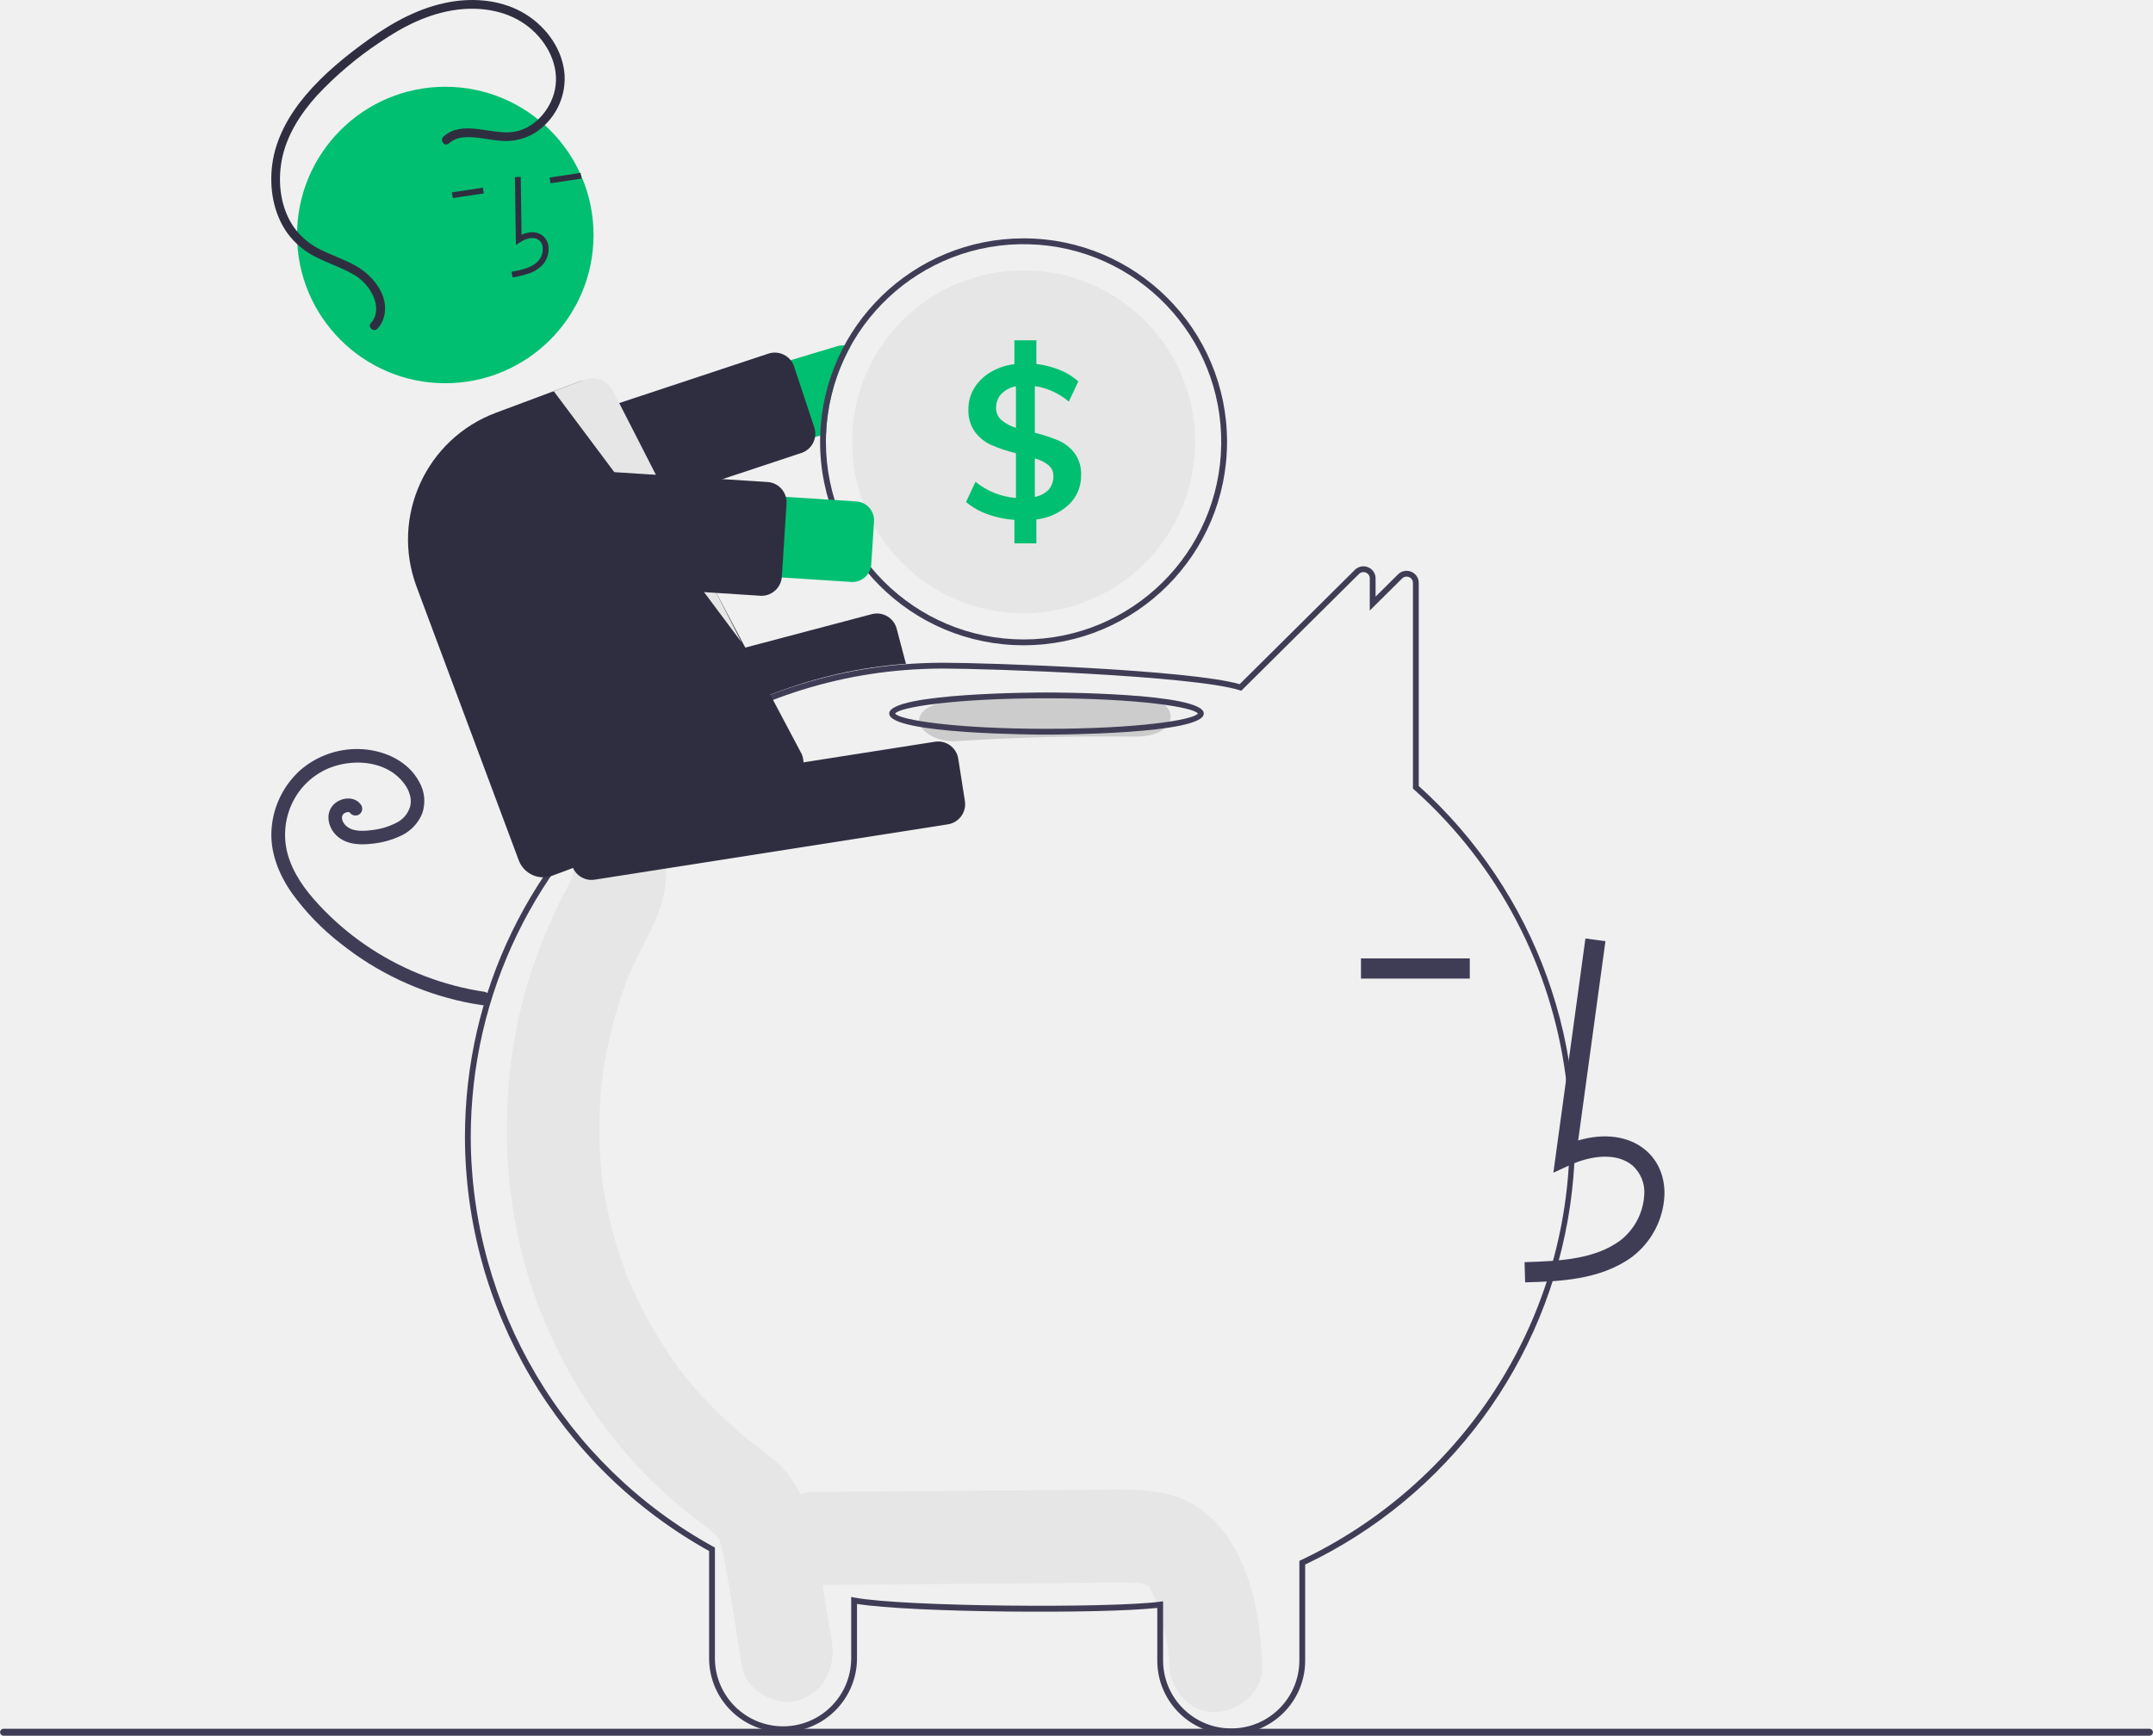
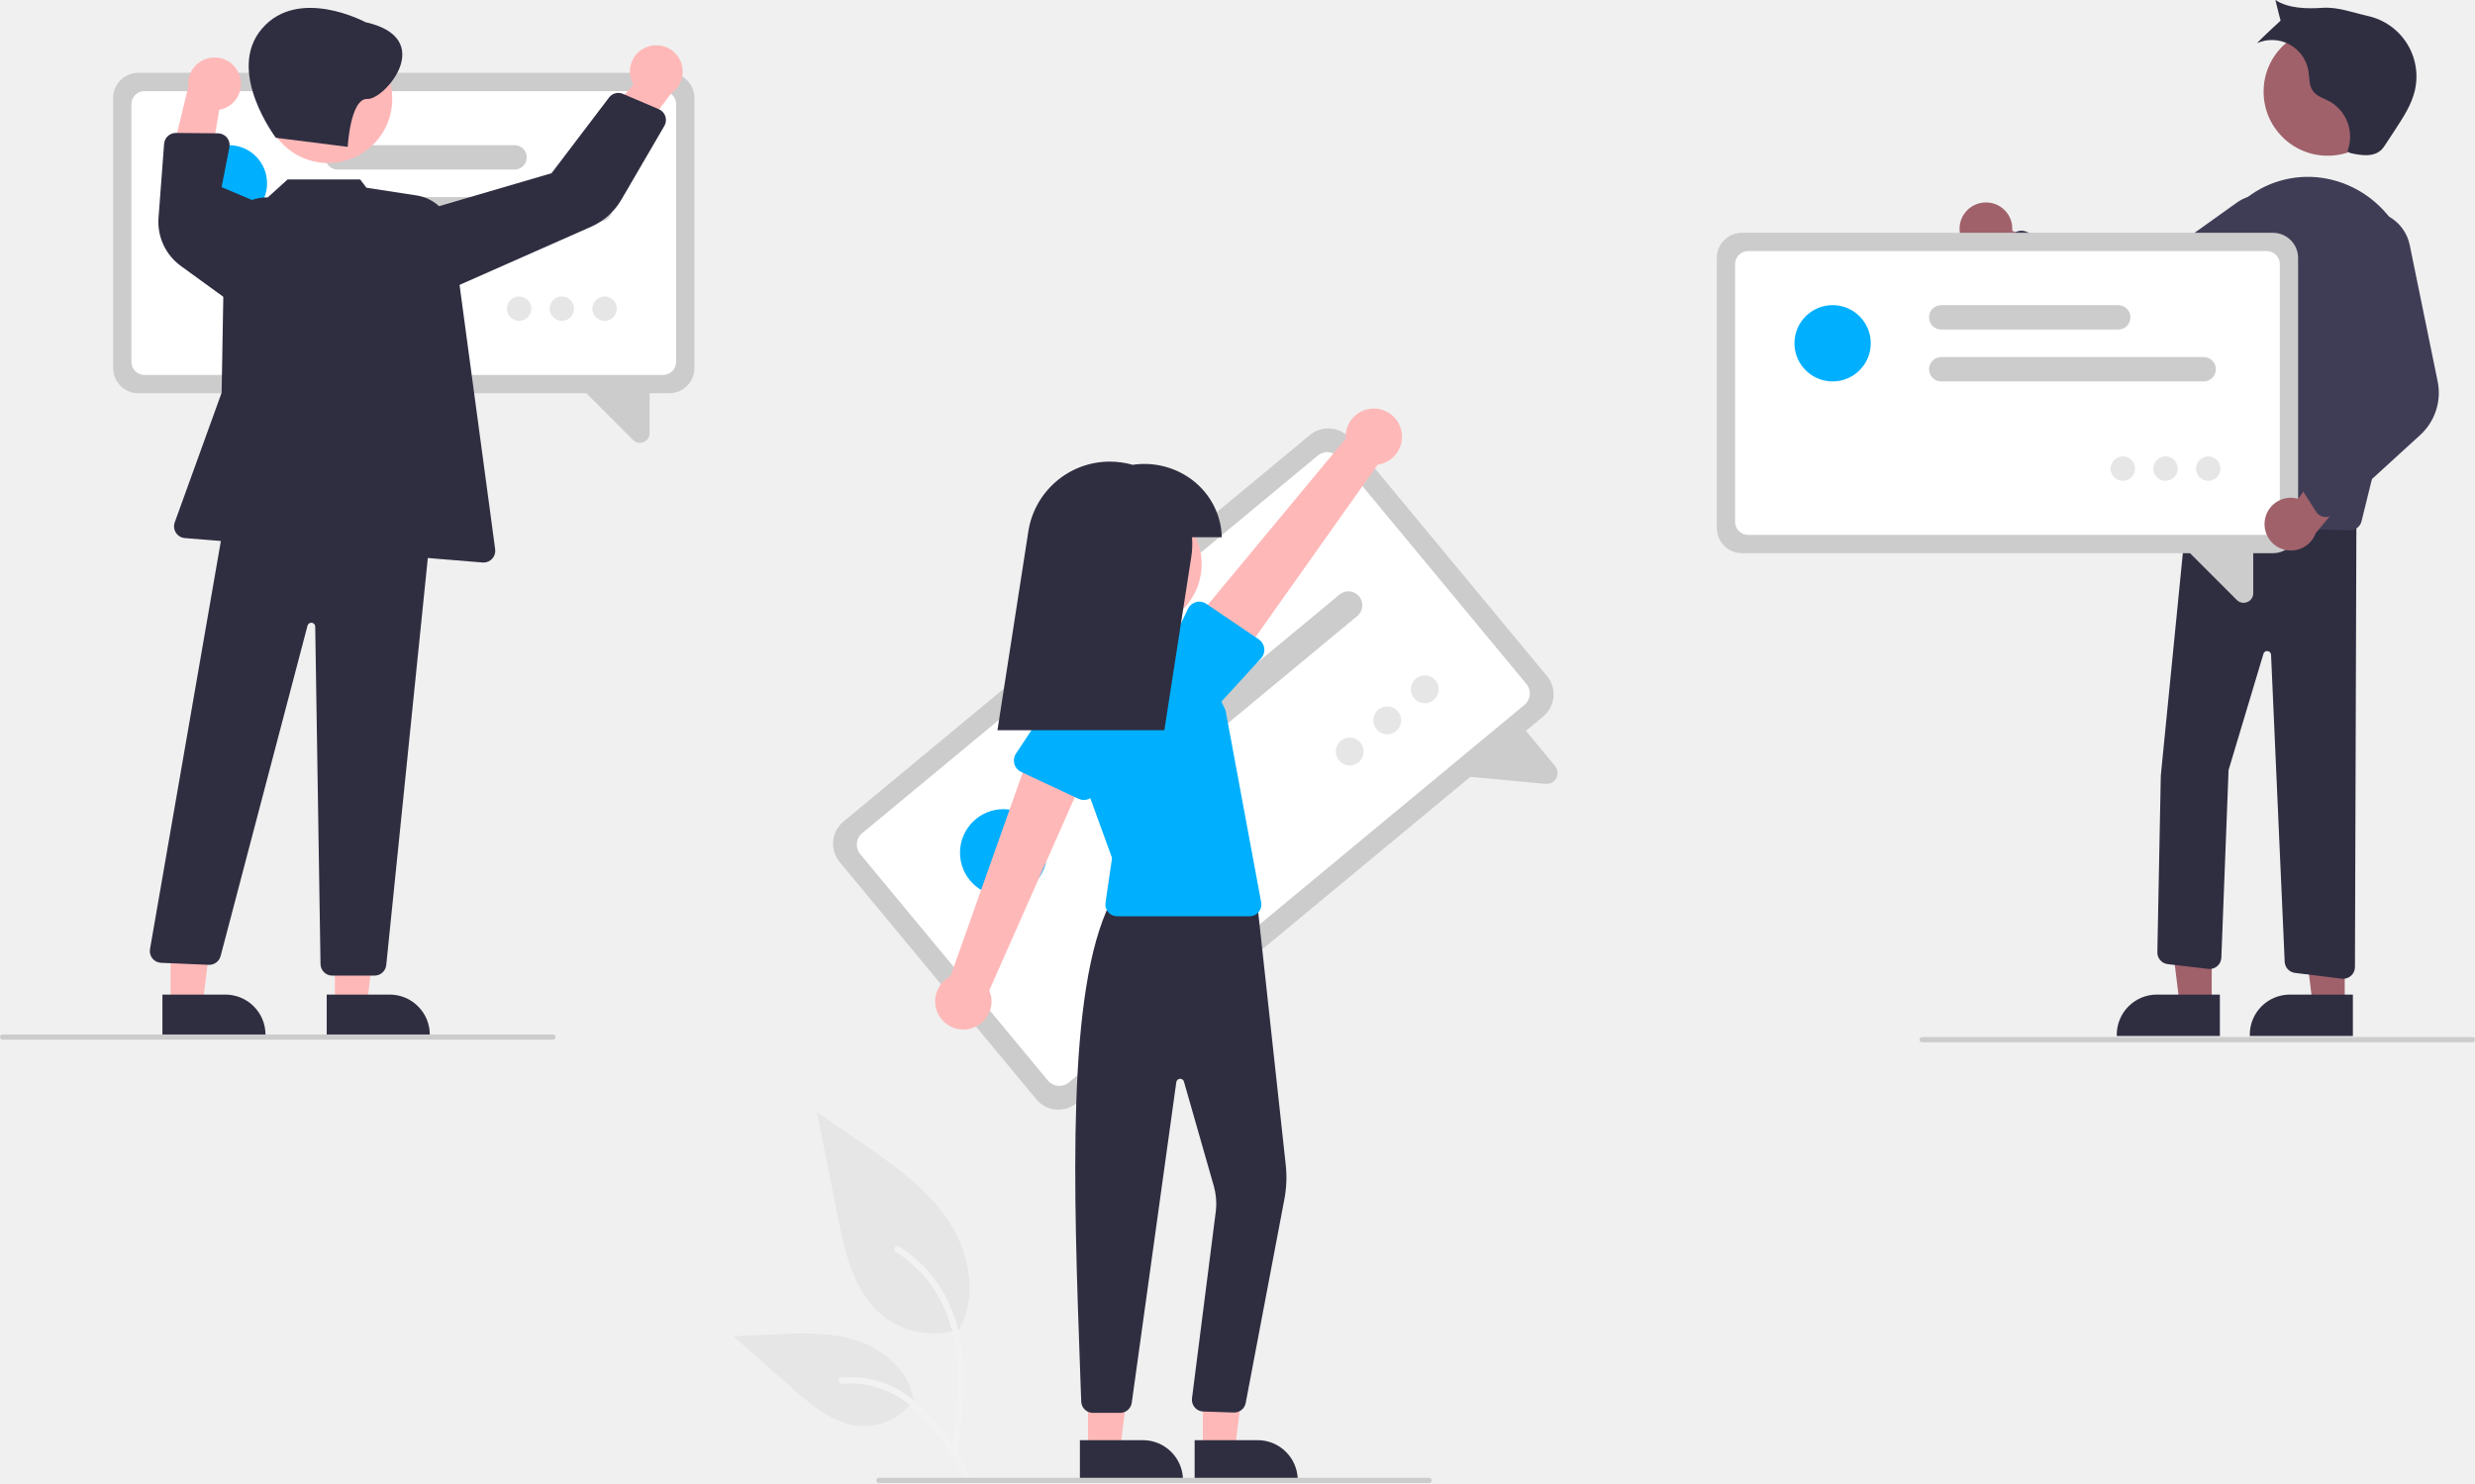
- <svg xmlns="http://www.w3.org/2000/svg" id="b5c524f0-66c4-4225-a3aa-c25cef687e0c" data-name="Layer 1" width="740.675" height="597.175" viewBox="0 0 740.675 597.175">
-   <path d="M651.612,679.719c-5.122-7.172-12.055-12.419-20.771-14.383-7.601-1.713-15.416-1.421-23.142-1.361l-97.692.753c-8.367.065-16.389,7.313-16,16,.386,8.614,7.032,16.069,16,16q42.926-.331,85.851-.662c6.747-.052,13.497-.174,20.244-.152,1.515.005,3.024.085,4.538.102.367.004.631.001.818-.007.047.014.086.027.147.044.79.217,1.6.366,2.394.572-.278.008.515.503.914.671.055.108.171.299.366.595.272.51,1.077,2.059,1.11,2.01a71.762,71.762,0,0,1,2.987,9.393c1.859,7.047,2.268,8.52,2.536,15.132.338,8.352,7.117,16.398,16,16,8.379-.375,16.363-7.042,16-16C663.3,709.333,660.651,692.377,651.612,679.719Z" transform="translate(-229.6623 -151.4124)" fill="#e6e6e6" />
-   <path d="M515.749,715.825c-1.835-11.12-3.635-22.246-5.505-33.36-1.898-11.274-5.774-21.598-14.548-28.997-2.344-1.977-4.775-3.823-7.216-5.663-.858-.647-1.715-1.295-2.563-1.956-.051-.04-.083-.064-.127-.099-.093-.08-.205-.176-.355-.303-3.657-3.095-7.19-6.327-10.556-9.763q-4.483-4.577-8.575-9.545-1.022-1.241-2.019-2.504c-.114-.145-.729-.94-1.135-1.459-.377-.519-1.066-1.457-1.182-1.621q-1.164-1.646-2.286-3.322a156.126,156.126,0,0,1-13.187-24.115q-.547-1.251-1.068-2.517c-.093-.258-.214-.588-.374-1.029-.741-2.038-1.481-4.074-2.159-6.137q-2.16-6.571-3.714-13.336-.768-3.34-1.383-6.715-.317-1.735-.593-3.478c-.03-.193-.21-1.446-.316-2.154-.078-.712-.224-1.972-.243-2.166q-.176-1.756-.312-3.516-.307-3.96-.415-7.933-.185-7.061.253-14.122c.166-2.645.402-5.282.693-7.915.018-.162.031-.29.044-.406.018-.118.038-.251.062-.417.215-1.455.442-2.908.695-4.356a159.294,159.294,0,0,1,3.739-16.313q1.088-3.809,2.363-7.555.568-1.663,1.173-3.314c-.026.071,1.182-3.016,1.198-3.119,4.795-11.329,12.638-21.657,12.648-34.526.007-8.713-7.364-17.06-16-16.657a16.625,16.625,0,0,0-16,16.657c0,.196-.001.363-.001.525-.081.271-.148.498-.208.698-.935,2.032-2.081,3.963-3.107,5.944-2.811,5.423-5.209,11.025-7.488,16.708a159.825,159.825,0,0,0-8.529,28.628,182.098,182.098,0,0,0-.968,65.04c6.204,37.813,26.662,74.009,55.103,98.339,2.468,2.111,4.997,4.152,7.549,6.151,1.056.827,2.121,1.639,3.191,2.446.506.381,2.602,2.034,1.68,1.233,1.982,1.692,2.817,2.543,3.326,3.789.074.288.174.678.311,1.211.359,1.405.7,2.808.983,4.233,2.476,12.451,4.196,25.112,6.264,37.644,1.421,8.611,12.022,14.215,19.682,11.634C513.49,733.312,517.272,725.051,515.749,715.825Z" transform="translate(-229.6623 -151.4124)" fill="#e6e6e6" />
-   <path d="M653.23,748.12a25.374,25.374,0,0,1-25.44-25.25V704.619c-19.109,2.139-84.543,1.644-103.3-1.37v18.892a25.441,25.441,0,0,1-50.88,0v-37.092a163.307,163.307,0,0,1-84-142.388c0-49.83,22.583-96.314,61.959-127.534a164.075,164.075,0,0,1,89.323-35.173c4.427-.347,8.881-.523,13.239-.523,15.352,0,84.619,2.372,101.998,7.372L695.756,347.48a4.16,4.16,0,0,1,4.55-.907,4.1,4.1,0,0,1,2.584,3.847v6.252l7.716-7.642a4.151,4.151,0,0,1,4.546-.908,4.102,4.102,0,0,1,2.587,3.848v69.865a162.759,162.759,0,0,1-39.07,267.866v33.169A25.374,25.374,0,0,1,653.23,748.12ZM629.79,702.351v20.52a23.441,23.441,0,0,0,46.88,0V688.438l.571-.271a162.456,162.456,0,0,0,66.531-58.182,160.325,160.325,0,0,0-27.699-206.96l-.332-.298V351.97a2.103,2.103,0,0,0-1.342-1.996,2.149,2.149,0,0,0-2.381.473l-11.127,11.021V350.42a2.103,2.103,0,0,0-1.342-1.996,2.154,2.154,0,0,0-2.385.477l-40.476,40.164-.575-.18c-16.156-5.057-86.513-7.454-101.982-7.454-4.306,0-8.707.174-13.082.517a162.075,162.075,0,0,0-88.237,34.746c-38.895,30.838-61.202,76.751-61.202,125.967A161.315,161.315,0,0,0,475.094,683.585l.516.286v38.27a23.441,23.441,0,0,0,46.88,0V700.854l1.185.223c16.856,3.171,87.832,3.671,104.985,1.421Z" transform="translate(-229.6623 -151.4124)" fill="#3f3d56" />
-   <path d="M517.66,270.53,406.92,303.81a13.882,13.882,0,0,0,7.99,26.59l96.91-29.13,2.03-.61a67.517,67.517,0,0,1,8.29-29.86,6.165,6.165,0,0,0-2-.52A6.367,6.367,0,0,0,517.66,270.53Z" transform="translate(-229.6623 -151.4124)" fill="#01bf71" />
-   <path d="M412.995,337.495a7.013,7.013,0,0,1-6.638-4.801l-6.925-20.896a6.999,6.999,0,0,1,4.443-8.847l90.131-29.87a7,7,0,0,1,8.847,4.442l6.925,20.896a6.976,6.976,0,0,1-4.193,8.759q-.125.047-.252.088l-90.129,29.869A7.003,7.003,0,0,1,412.995,337.495Z" transform="translate(-229.6623 -151.4124)" fill="#2f2e41" />
-   <path d="M581.79,233.42a70.031,70.031,0,0,0-69.97,67.85c-.02.71-.03,1.43-.03,2.15a70,70,0,1,0,70-70Zm0,138a68.071,68.071,0,0,1-68-68q0-1.395.06-2.76A67.998,67.998,0,1,1,581.79,371.42Z" transform="translate(-229.6623 -151.4124)" fill="#3f3d56" />
-   <path d="M640.79,303.42a59,59,0,0,1-118,0c0-1.87.09-3.71.26-5.53A59,59,0,0,1,640.79,303.42Z" transform="translate(-229.6623 -151.4124)" fill="#e6e6e6" />
-   <path d="M599.36,307.34a14.048,14.048,0,0,0-5.47-4.33,53.139,53.139,0,0,0-8.22-2.7V284.25a23.396,23.396,0,0,1,11.69,5.33l3.26-6.95a21.561,21.561,0,0,0-6.36-3.93,31.259,31.259,0,0,0-8.07-2.07v-8.14h-7.55v8.22a20.672,20.672,0,0,0-8.25,2.77,16.399,16.399,0,0,0-5.59,5.48,13.771,13.771,0,0,0-1.99,7.29,12.463,12.463,0,0,0,2.29,7.8,14.51,14.51,0,0,0,5.7,4.52,52.692,52.692,0,0,0,8.36,2.77v15.39A24.988,24.988,0,0,1,565.25,317.18l-3.26,6.96a24.58,24.58,0,0,0,7.44,4.22,34.161,34.161,0,0,0,9.21,1.92v8.07h7.55v-8.22a19.538,19.538,0,0,0,11.21-5.14,13.59,13.59,0,0,0,4.18-10.1A12.055,12.055,0,0,0,599.36,307.34Zm-20.2-8.73a14.499,14.499,0,0,1-5.03-2.7,5.32,5.32,0,0,1-1.78-4.18,6.726,6.726,0,0,1,1.82-4.81,9.202,9.202,0,0,1,4.99-2.59Zm11.25,21.28a8.557,8.557,0,0,1-4.74,2.47V309.12a13.24,13.24,0,0,1,4.74,2.37,4.658,4.658,0,0,1,1.63,3.7A6.804,6.804,0,0,1,590.41,319.89Z" transform="translate(-229.6623 -151.4124)" fill="#01bf71" />
-   <path d="M416.209,422.184a7.023,7.023,0,0,1-6.775-5.216l-3.77-14.27a7.004,7.004,0,0,1,4.975-8.551l118.941-31.43a7.015,7.015,0,0,1,8.551,4.985l3.194,12.09-.598.046a160.163,160.163,0,0,0-84.108,31.871l-.173.084-38.46,10.16A6.963,6.963,0,0,1,416.209,422.184Z" transform="translate(-229.6623 -151.4124)" fill="#2f2e41" />
-   <path d="M396.51,492.671a98.108,98.108,0,0,1-39.122-14.792A95.527,95.527,0,0,1,341.214,464.65c-4.828-4.924-9.447-10.521-11.838-17.079a25.299,25.299,0,0,1,.331-18.769,24.334,24.334,0,0,1,13.169-13.126c5.99-2.389,13.226-2.644,19.055-.028a17.089,17.089,0,0,1,6.964,5.606,11.435,11.435,0,0,1,1.81,3.758,7.674,7.674,0,0,1,.09,3.759,9.016,9.016,0,0,1-4.774,5.723,24.068,24.068,0,0,1-8.152,2.486c-2.86.39-6.969.745-9.268-1.551a4.669,4.669,0,0,1-1.093-1.611,3.114,3.114,0,0,1-.172-1.458c-.034.217.139-.472.129-.445-.036.102-.194.35.03-.031a3.397,3.397,0,0,1,.233-.363c-.076.098-.243.262.055-.019a1.962,1.962,0,0,1,.914-.564c.138-.04.279-.072.418-.11.353-.096-.352.005.009-.006.139-.004.28-.001.419-.007.354-.016-.349-.097-.01-.011.132.033.262.065.392.106.282.089-.2-.207-.009.014.224.259-.235-.252.019-.001a4.624,4.624,0,0,1,.358.394,2.359,2.359,0,0,0,3.315,0,2.399,2.399,0,0,0,0-3.315c-2.311-2.865-6.877-2.157-9.215.264-2.982,3.088-1.801,7.983,1.1,10.678,3.284,3.051,7.934,3.263,12.158,2.751a29.817,29.817,0,0,0,10.269-2.902,14.398,14.398,0,0,0,7.024-7.588,13.174,13.174,0,0,0-1.056-10.769c-3.729-7.011-11.452-10.606-19.084-11.228a29.812,29.812,0,0,0-21.819,7.163,30.154,30.154,0,0,0-9.888,20.075c-.666,7.996,2.436,15.761,6.959,22.214a84.627,84.627,0,0,0,16.779,17.353,102.473,102.473,0,0,0,42.812,20.191q2.792.577,5.615.988a2.421,2.421,0,0,0,2.883-1.637,2.361,2.361,0,0,0-1.637-2.883Z" transform="translate(-229.6623 -151.4124)" fill="#3f3d56" />
-   <path d="M619.895,390.794q-30.663-.433-61.133,1.556c-6.943.453-12.951,2.907-12.951,7.032,0,3.449,5.96,7.489,12.951,7.032q30.454-1.989,61.133-1.556C636.569,405.094,636.559,391.029,619.895,390.794Z" transform="translate(-229.6623 -151.4124)" fill="#ccc" />
-   <path d="M589.682,404.162c-2.209,0-54.106-.083-54.106-7.251,0-7.168,51.896-7.25,54.106-7.25s54.106.083,54.106,7.25C643.787,404.079,591.891,404.162,589.682,404.162Zm-52.076-7.251c1.42,2.173,20.496,5.251,52.076,5.251s50.656-3.078,52.076-5.251c-1.42-2.173-20.496-5.25-52.076-5.25S539.025,394.738,537.605,396.911Z" transform="translate(-229.6623 -151.4124)" fill="#3f3d56" />
-   <path d="M754.336,592.612c11.488-.319,25.786-.718,36.801-8.764a28.262,28.262,0,0,0,11.121-21.103c.225-6.355-2.071-11.901-6.465-15.614-5.753-4.861-14.154-6.002-23.207-3.341l9.38-68.548-6.886-.943L764.052,554.885l5.75-2.639c6.666-3.058,15.817-4.614,21.504.192a12.215,12.215,0,0,1,4.006,10.062,21.361,21.361,0,0,1-8.275,15.735c-8.572,6.261-19.969,7.069-32.895,7.43Z" transform="translate(-229.6623 -151.4124)" fill="#3f3d56" />
-   <rect x="468.203" y="329.741" width="37.432" height="6.95" fill="#3f3d56" />
-   <path d="M433.148,454.15a7.012,7.012,0,0,1-6.904-5.917L423.959,433.651a7.008,7.008,0,0,1,5.832-8L551.322,406.609a7.007,7.007,0,0,1,7.999,5.832l2.285,14.582a7.007,7.007,0,0,1-5.832,8l-121.531,19.042A7.096,7.096,0,0,1,433.148,454.15Z" transform="translate(-229.6623 -151.4124)" fill="#2f2e41" />
-   <circle cx="153.189" cy="80.855" r="51" fill="#01bf71" />
-   <path d="M411.727,245.463a12.095,12.095,0,0,0,4.367-2.676,8.133,8.133,0,0,0,2.255-6.483,5.472,5.472,0,0,0-2.512-4.164c-1.846-1.135-4.285-1.092-6.747.049l-.284-19.908-2.0.028.334,23.404,1.522-.998c1.765-1.156,4.302-1.994,6.127-.872a3.514,3.514,0,0,1,1.573,2.69,6.146,6.146,0,0,1-1.676,4.834c-2.168,2.151-5.377,2.872-9.039,3.531l.354,1.968A32.963,32.963,0,0,0,411.727,245.463Z" transform="translate(-229.6623 -151.4124)" fill="#2f2e41" />
-   <rect x="418.838" y="211.679" width="10.772" height="2" transform="translate(-256.7253 -85.49311) rotate(-8.61162)" fill="#2f2e41" />
-   <rect x="385.221" y="216.769" width="10.772" height="2" transform="translate(-257.8664 -90.46937) rotate(-8.61162)" fill="#2f2e41" />
-   <path d="M416.555,453.258a9.03,9.03,0,0,1-8.434-5.855L372.957,353.235a46.532,46.532,0,0,1,27.284-59.802L428.833,282.756a8.958,8.958,0,0,1,6.878.239,8.832,8.832,0,0,1,4.675,4.986L505.523,410.964a9.002,9.002,0,0,1-5.257,11.638L419.7,452.687A8.976,8.976,0,0,1,416.555,453.258Z" transform="translate(-229.6623 -151.4124)" fill="#2f2e41" />
-   <path d="M420.158,285.995l64.629,86.426L441.056,286.902a8.079,8.079,0,0,0-10.349-4.846Z" transform="translate(-229.6623 -151.4124)" fill="#e6e6e6" />
-   <path d="M522.49,351.63l-115.395-7.433a13.879,13.879,0,1,1,1.784-27.701l115.395,7.433a6.499,6.499,0,0,1,6.069,6.904l-.949,14.729a6.501,6.501,0,0,1-6.905,6.069Z" transform="translate(-229.6623 -151.4124)" fill="#01bf71" />
-   <path d="M491.655,356.395q-.229,0-.458-.015h-0l-94.756-6.104a6.999,6.999,0,0,1-6.536-7.435l1.62-25.158a7,7,0,0,1,7.436-6.535l94.756,6.103a7.008,7.008,0,0,1,6.535,7.435l-1.62,25.159a7.019,7.019,0,0,1-4.546,6.111A6.926,6.926,0,0,1,491.655,356.395Z" transform="translate(-229.6623 -151.4124)" fill="#2f2e41" />
-   <path d="M382.267,198.353c6.709-5.77,15.923-.608,23.617-1.512,7.361-.865,13.174-7.468,14.659-14.482,1.732-8.184-2.516-16.383-8.777-21.486-6.857-5.589-15.952-7.193-24.57-6.159-9.878,1.185-18.911,5.789-27.017,11.359a121.85,121.85,0,0,0-21.442,18.169c-5.751,6.352-10.624,13.923-12.18,22.47-1.414,7.768-.334,16.375,4.258,22.955a24.205,24.205,0,0,0,9.474,7.805c3.937,1.933,8.138,3.316,11.952,5.502,5.768,3.305,11.374,10.159,9.567,17.291a9.793,9.793,0,0,1-2.226,4.19c-1.291,1.433-3.619-.461-2.325-1.897,2.273-2.523,2.183-5.888.972-8.9a16.272,16.272,0,0,0-7.233-7.954c-3.993-2.283-8.401-3.692-12.494-5.772a27.023,27.023,0,0,1-9.911-8.214c-4.898-6.807-6.363-15.666-5.253-23.861,1.202-8.868,5.759-16.927,11.471-23.68,6.216-7.349,13.852-13.571,21.652-19.159,8.37-5.997,17.617-11.067,27.85-12.9,8.87-1.59,18.485-.611,26.241,4.223,7.24,4.512,12.792,12.274,13.344,20.947a22.235,22.235,0,0,1-10.376,19.942,19.101,19.101,0,0,1-11.41,2.643c-4.262-.273-8.527-1.578-12.816-1.215a8.941,8.941,0,0,0-5.268,2.128c-1.466,1.261-3.213-1.181-1.759-2.431Z" transform="translate(-229.6623 -151.4124)" fill="#2f2e41" />
-   <path d="M969.147,748.588H230.853a1.191,1.191,0,0,1,0-2.381H969.147a1.191,1.191,0,0,1,0,2.381Z" transform="translate(-229.6623 -151.4124)" fill="#3f3d56" />
+ <svg xmlns="http://www.w3.org/2000/svg" id="a953921f-4c4e-4323-8cfc-8a6ae54c37d9" data-name="Layer 1" width="949" height="568.653" viewBox="0 0 949 568.653">
+   <path d="M493.954,675.174a31.517,31.517,0,0,1-30.435-5.361c-10.66-8.947-14.002-23.687-16.721-37.336l-8.043-40.37,16.84,11.595c12.11,8.339,24.493,16.944,32.878,29.023s12.045,28.566,5.308,41.635" transform="translate(-125.5 -165.6736)" fill="#e6e6e6" />
+   <path d="M492.515,724.05c1.704-12.415,3.457-24.99,2.261-37.538-1.062-11.144-4.462-22.029-11.383-30.953a51.491,51.491,0,0,0-13.211-11.971c-1.321-.834-2.537,1.26-1.222,2.09a48.952,48.952,0,0,1,19.363,23.363c4.216,10.722,4.893,22.411,4.166,33.801-.439,6.888-1.37,13.731-2.309,20.565a1.254,1.254,0,0,0,.845,1.489,1.218,1.218,0,0,0,1.489-.845Z" transform="translate(-125.5 -165.6736)" fill="#f2f2f2" />
+   <path d="M476.098,702.081a23.201,23.201,0,0,1-20.215,10.433c-10.233-.486-18.764-7.628-26.444-14.408l-22.715-20.056,15.034-.719c10.811-.517,21.901-1,32.199,2.334s19.794,11.358,21.677,22.016" transform="translate(-125.5 -165.6736)" fill="#e6e6e6" />
+   <path d="M497.332,731.187c-8.204-14.516-17.719-30.648-34.722-35.805a38.746,38.746,0,0,0-14.604-1.508c-1.551.134-1.163,2.524.384,2.39a35.996,35.996,0,0,1,23.306,6.166c6.572,4.473,11.688,10.692,16.019,17.287,2.653,4.039,5.029,8.25,7.405,12.455.759,1.344,2.979.374,2.211-.986Z" transform="translate(-125.5 -165.6736)" fill="#f2f2f2" />
+   <path d="M717.213,440.397,538.36,588.632a11.027,11.027,0,0,1-15.508-1.452L447.457,496.211a11.027,11.027,0,0,1,1.452-15.508L627.761,332.469A11.027,11.027,0,0,1,643.27,333.92L718.665,424.889A11.027,11.027,0,0,1,717.213,440.397Z" transform="translate(-125.5 -165.6736)" fill="#ccc" />
+   <path d="M710.046,435.934,535.304,580.76a5.68,5.68,0,0,1-7.989-.748l-71.987-86.857a5.68,5.68,0,0,1,.748-7.989L630.817,340.34a5.68,5.68,0,0,1,7.989.748l71.987,86.857A5.68,5.68,0,0,1,710.046,435.934Z" transform="translate(-125.5 -165.6736)" fill="#fff" />
+   <path d="M718.101,466.25l-35.94-3.364,25.723-20.245,13.857,16.719a4.152,4.152,0,0,1,.482,4.661,4.279,4.279,0,0,1-1.051,1.302A4.16,4.16,0,0,1,718.101,466.25Z" transform="translate(-125.5 -165.6736)" fill="#ccc" />
+   <path d="M645.928,401.875l-88.399,73.265a5.34,5.34,0,1,1-6.815-8.223l88.399-73.265a5.34,5.34,0,1,1,6.815,8.223Z" transform="translate(-125.5 -165.6736)" fill="#ccc" />
+   <path d="M602.664,408.255l-59.618,49.411a5.34,5.34,0,1,1-6.815-8.223l59.618-49.411a5.34,5.34,0,0,1,6.815,8.223Z" transform="translate(-125.5 -165.6736)" fill="#ccc" />
+   <circle cx="384.787" cy="326.947" r="16.688" fill="#00b0ff" />
+   <circle cx="517.532" cy="288.156" r="5.34" fill="#e6e6e6" />
+   <circle cx="531.923" cy="276.229" r="5.34" fill="#e6e6e6" />
+   <circle cx="546.313" cy="264.302" r="5.34" fill="#e6e6e6" />
+   <polygon points="461.198 556.214 473.458 556.213 479.29 508.925 461.196 508.926 461.198 556.214" fill="#ffb8b8" />
+   <path d="M583.571,717.885l24.144-.001h.001a15.386,15.386,0,0,1,15.386,15.386v.5l-39.531.001Z" transform="translate(-125.5 -165.6736)" fill="#2f2e41" />
+   <polygon points="417.198 556.214 429.458 556.213 435.29 508.925 417.196 508.926 417.198 556.214" fill="#ffb8b8" />
+   <path d="M539.571,717.885l24.144-.001h.001a15.386,15.386,0,0,1,15.386,15.386v.5l-39.531.001Z" transform="translate(-125.5 -165.6736)" fill="#2f2e41" />
+   <path d="M555.001,707.419h-.002l-10.426-.003a4.482,4.482,0,0,1-4.495-4.338l-.328-9.121c-2.635-72.94-5.361-148.364,11.517-182.265l.132-.267,55.88-2.022,11.219,102.911a44.621,44.621,0,0,1-.52,13.164L603.148,703.627a4.499,4.499,0,0,1-4.597,3.658l-11.71-.38a4.502,4.502,0,0,1-4.302-4.943l9.199-72.279a24.702,24.702,0,0,0-.835-9.284l-11.44-39.994a1.5,1.5,0,0,0-2.928.206L559.458,703.538A4.518,4.518,0,0,1,555.001,707.419Z" transform="translate(-125.5 -165.6736)" fill="#2f2e41" />
+   <circle cx="436.183" cy="216.281" r="24.561" fill="#ffb8b8" />
+   <path d="M604.66,517h-50.823a4.5,4.5,0,0,1-4.453-5.15l2.511-17.196-14.744-40.554a29.844,29.844,0,0,1,24.009-39.767h0a29.73,29.73,0,0,1,31.021,16.815l3.239,6.891L609.085,511.679a4.5,4.5,0,0,1-4.425,5.32Z" transform="translate(-125.5 -165.6736)" fill="#00b0ff" />
+   <path d="M497.374,560.136a10.743,10.743,0,0,0,7.445-14.694l39.602-89.472-22.655-5.706L489.962,540.006a10.801,10.801,0,0,0,7.412,20.13Z" transform="translate(-125.5 -165.6736)" fill="#ffb8b8" />
+   <path d="M539.06,471.971l-22.033-10.314a4.817,4.817,0,0,1-1.974-7.022l13.39-20.223a13.377,13.377,0,0,1,24.198,11.413l-6.924,23.163a4.817,4.817,0,0,1-6.657,2.982Z" transform="translate(-125.5 -165.6736)" fill="#00b0ff" />
+   <path d="M662.575,329.897a10.743,10.743,0,0,1-8.809,13.919L597.197,423.651,580.695,407.115l60.794-73.275a10.801,10.801,0,0,1,21.086-3.943Z" transform="translate(-125.5 -165.6736)" fill="#ffb8b8" />
+   <path d="M610.279,414.281a4.812,4.812,0,0,1-1.235,3.816l-16.349,17.809a13.377,13.377,0,0,1-22.195-14.939L581.012,399.109a4.817,4.817,0,0,1,7.042-1.9l20.142,13.643A4.811,4.811,0,0,1,610.279,414.281Z" transform="translate(-125.5 -165.6736)" fill="#00b0ff" />
+   <path d="M593.955,371.674a25.26,25.26,0,0,0-.918-6.576c-3.957-14.622-18.565-23.399-33.225-21.196a31.7,31.7,0,0,0-8.769-1.228h0a31.621,31.621,0,0,0-31.246,26.767l-11.842,76.233h64l10.334-66.526a31.777,31.777,0,0,0,.269-7.474Z" transform="translate(-125.5 -165.6736)" fill="#2f2e41" />
+   <path d="M673.5,734.326h-211a1,1,0,1,1,0-2h211a1,1,0,0,1,0,2Z" transform="translate(-125.5 -165.6736)" fill="#ccc" />
+   <path d="M886.07,243.341a10.056,10.056,0,0,1,10.986,10.819l32.707,14.395-15.602,10.071-28.667-15.214a10.11,10.11,0,0,1,.576-20.071Z" transform="translate(-125.5 -165.6736)" fill="#a0616a" />
+   <circle cx="892.502" cy="35.15" r="24.561" fill="#a0616a" />
+   <polygon points="848.05 385.364 835.79 385.363 829.958 338.075 848.052 338.076 848.05 385.364" fill="#a0616a" />
+   <path d="M976.676,562.921l-39.531-.001v-.5a15.386,15.386,0,0,1,15.386-15.386h.001l24.144.001Z" transform="translate(-125.5 -165.6736)" fill="#2f2e41" />
+   <polygon points="899.05 385.364 886.79 385.363 880.958 338.075 899.052 338.076 899.05 385.364" fill="#a0616a" />
+   <path d="M1027.676,562.921l-39.531-.001v-.5a15.386,15.386,0,0,1,15.386-15.386h.001l24.144.001Z" transform="translate(-125.5 -165.6736)" fill="#2f2e41" />
+   <path d="M1023.969,540.966a4.507,4.507,0,0,1-.549-.034l-17.946-2.209a4.493,4.493,0,0,1-3.944-4.235L996.3,416.723a1.5,1.5,0,0,0-2.857-.554l-13.434,44.784L977.242,532.89a4.498,4.498,0,0,1-5.023,4.295l-15.541-1.829a4.485,4.485,0,0,1-3.973-4.557l1.319-67.714,10.529-106.292.47.018,64.022,2.468-.577,177.201a4.501,4.501,0,0,1-4.501,4.485Z" transform="translate(-125.5 -165.6736)" fill="#2f2e41" />
+   <path d="M1026.62,368.992c-.039,0-.078,0-.117-.001l-64.479-1.689a4.5,4.5,0,0,1-4.341-5.104l12.39-91.191a44.132,44.132,0,0,1,18.68-30.792,38.196,38.196,0,0,1,31.108-5.547c22.506,5.703,36.008,29.87,30.097,53.872l-18.968,77.029A4.526,4.526,0,0,1,1026.62,368.992Z" transform="translate(-125.5 -165.6736)" fill="#3f3d56" />
+   <path d="M942.03,296.578a21.822,21.822,0,0,1-11.964-3.555l-37.602-24.67a4.499,4.499,0,0,1-.799-6.856l5.665-5.98a4.484,4.484,0,0,1,4.932-1.087l42.002,16.726,38.909-27.786a16.155,16.155,0,1,1,16.446,27.678l-48.088,23.357A21.74,21.74,0,0,1,942.03,296.578Z" transform="translate(-125.5 -165.6736)" fill="#3f3d56" />
+   <path d="M1026.512,224.311c4.19.989,9.245,1.749,12.24-1.345a12.511,12.511,0,0,0,1.416-1.89l3.915-5.977c2.999-4.579,6.051-9.277,7.321-14.602a23.741,23.741,0,0,0-17.907-28.674c-5.846-1.309-11.566-3.561-17.542-3.15s-12.985.276-18-3c.313,1.46,2.003,7.913,2.003,7.913s-7.541,6.919-9.054,8.644a14.166,14.166,0,0,1,19.723,10.671c.428,2.626.177,5.538,1.737,7.693,1.484,2.05,4.145,2.768,6.382,3.952a15.563,15.563,0,0,1,6.847,19.045Z" transform="translate(-125.5 -165.6736)" fill="#2f2e41" />
+   <path d="M997.023,377.788H793.434a9.664,9.664,0,0,1-9.653-9.653V264.586a9.664,9.664,0,0,1,9.653-9.653H997.023a9.664,9.664,0,0,1,9.653,9.653V368.135A9.664,9.664,0,0,1,997.023,377.788Z" transform="translate(-125.5 -165.6736)" fill="#ccc" />
+   <path d="M994.683,370.768H795.774a4.978,4.978,0,0,1-4.973-4.973v-98.87a4.978,4.978,0,0,1,4.973-4.973H994.683a4.978,4.978,0,0,1,4.973,4.973v98.87A4.978,4.978,0,0,1,994.683,370.768Z" transform="translate(-125.5 -165.6736)" fill="#fff" />
+   <path d="M983.164,395.73l-22.37-22.37,28.68.725V393.117a3.639,3.639,0,0,1-2.282,3.415,3.75,3.75,0,0,1-1.438.291A3.646,3.646,0,0,1,983.164,395.73Z" transform="translate(-125.5 -165.6736)" fill="#ccc" />
+   <path d="M970.465,311.927H869.84a4.68,4.68,0,1,1,0-9.36H970.465a4.68,4.68,0,0,1,0,9.36Z" transform="translate(-125.5 -165.6736)" fill="#ccc" />
+   <path d="M937.703,292.036H869.84a4.68,4.68,0,1,1,0-9.36H937.703a4.68,4.68,0,1,1,0,9.36Z" transform="translate(-125.5 -165.6736)" fill="#ccc" />
+   <circle cx="702.686" cy="131.628" r="14.626" fill="#00b0ff" />
+   <circle cx="813.955" cy="179.692" r="4.68" fill="#e6e6e6" />
+   <circle cx="830.336" cy="179.692" r="4.68" fill="#e6e6e6" />
+   <circle cx="846.716" cy="179.692" r="4.68" fill="#e6e6e6" />
+   <path d="M993.871,365.474a10.056,10.056,0,0,1,12.838-8.54l20.783-29.069,6.665,17.332-20.758,24.948a10.11,10.11,0,0,1-19.529-4.671Z" transform="translate(-125.5 -165.6736)" fill="#a0616a" />
+   <path d="M1017.678,363.906a4.536,4.536,0,0,1-.981-.025,4.489,4.489,0,0,1-3.205-2.06l-4.392-6.968a4.48,4.48,0,0,1,.168-5.048l26.602-36.553-17.291-44.576a16.07,16.07,0,0,1,8.813-20.739h0a16.154,16.154,0,0,1,22.073,11.656l10.728,52.373a21.884,21.884,0,0,1-6.651,20.454l-33.21,30.325A4.487,4.487,0,0,1,1017.678,363.906Z" transform="translate(-125.5 -165.6736)" fill="#3f3d56" />
+   <path d="M1073.5,565.326h-211a1,1,0,0,1,0-2h211a1,1,0,0,1,0,2Z" transform="translate(-125.5 -165.6736)" fill="#ccc" />
+   <path d="M382.118,316.45H178.528a9.664,9.664,0,0,1-9.653-9.653V203.247a9.664,9.664,0,0,1,9.653-9.653H382.118a9.664,9.664,0,0,1,9.653,9.653V306.797A9.664,9.664,0,0,1,382.118,316.45Z" transform="translate(-125.5 -165.6736)" fill="#ccc" />
+   <path d="M379.777,309.43H180.868a4.978,4.978,0,0,1-4.973-4.973v-98.87a4.978,4.978,0,0,1,4.973-4.973H379.777a4.978,4.978,0,0,1,4.973,4.973v98.87A4.978,4.978,0,0,1,379.777,309.43Z" transform="translate(-125.5 -165.6736)" fill="#fff" />
+   <path d="M368.258,334.392l-22.37-22.37,28.68.725v19.032a3.639,3.639,0,0,1-2.282,3.415,3.75,3.75,0,0,1-1.438.291A3.646,3.646,0,0,1,368.258,334.392Z" transform="translate(-125.5 -165.6736)" fill="#ccc" />
+   <path d="M355.559,250.588H254.934a4.68,4.68,0,1,1,0-9.36H355.559a4.68,4.68,0,0,1,0,9.36Z" transform="translate(-125.5 -165.6736)" fill="#ccc" />
+   <path d="M322.798,230.697H254.934a4.68,4.68,0,1,1,0-9.36h67.863a4.68,4.68,0,1,1,0,9.36Z" transform="translate(-125.5 -165.6736)" fill="#ccc" />
+   <circle cx="87.78" cy="70.289" r="14.626" fill="#00b0ff" />
+   <circle cx="199.049" cy="118.353" r="4.68" fill="#e6e6e6" />
+   <circle cx="215.43" cy="118.353" r="4.68" fill="#e6e6e6" />
+   <circle cx="231.811" cy="118.353" r="4.68" fill="#e6e6e6" />
+   <path d="M373.674,183.645a10.056,10.056,0,0,0-5.31,14.476l-23.42,26.99,18.409,2.439,19.418-26.004A10.11,10.11,0,0,0,373.674,183.645Z" transform="translate(-125.5 -165.6736)" fill="#ffb8b8" />
+   <path d="M217.298,194.451a10.056,10.056,0,0,1-7.754,13.328l-5.828,35.256L190.088,230.42l7.624-31.546a10.11,10.11,0,0,1,19.586-4.423Z" transform="translate(-125.5 -165.6736)" fill="#ffb8b8" />
+   <polygon points="128.399 385.364 140.659 385.363 146.491 338.075 128.397 338.076 128.399 385.364" fill="#ffb8b8" />
+   <path d="M250.772,547.035l24.144-.001h.001a15.386,15.386,0,0,1,15.386,15.386v.5l-39.531.001Z" transform="translate(-125.5 -165.6736)" fill="#2f2e41" />
+   <polygon points="65.399 385.364 77.659 385.363 83.491 338.075 65.397 338.076 65.399 385.364" fill="#ffb8b8" />
+   <path d="M187.772,547.035l24.144-.001h.001a15.386,15.386,0,0,1,15.386,15.386v.5l-39.531.001Z" transform="translate(-125.5 -165.6736)" fill="#2f2e41" />
+   <circle cx="125.84" cy="37.947" r="24.561" fill="#ffb8b8" />
+   <path d="M248.396,535.328l-2.031-129.406a1.5,1.5,0,0,0-2.959-.324l-33.291,126.576a4.555,4.555,0,0,1-4.571,3.459l-18.29-.782a4.501,4.501,0,0,1-4.272-5.061l28.249-162.658.058-.459,78.682,3.723.513.023L273.611,535.599a4.519,4.519,0,0,1-4.487,4.166H252.895A4.518,4.518,0,0,1,248.396,535.328Z" transform="translate(-125.5 -165.6736)" fill="#2f2e41" />
+   <path d="M310.54,381.357l-114.178-9.37a4.499,4.499,0,0,1-3.864-6.015l17.981-49.712,1.035-59.003a16.181,16.181,0,0,1,16.667-15.891l7.593-6.883h27.82l2.422,3.176,19.357,2.975a16.272,16.272,0,0,1,13.58,13.833L315.368,376.272a4.501,4.501,0,0,1-4.454,5.101C310.79,381.373,310.665,381.368,310.54,381.357Z" transform="translate(-125.5 -165.6736)" fill="#2f2e41" />
+   <path d="M288.294,246.355l48.684-14.264L359.011,203.083a4.499,4.499,0,0,1,5.352-1.416l13.756,5.88a4.5,4.5,0,0,1,2.119,6.403l-16.466,28.256A25.197,25.197,0,0,1,352.119,252.629l-57.261,25.312Z" transform="translate(-125.5 -165.6736)" fill="#2f2e41" />
+   <path d="M194.893,267.691a20.865,20.865,0,0,1-8.604-18.575l2.136-28.308a4.512,4.512,0,0,1,4.488-4.161h.04l16.132.144a4.501,4.501,0,0,1,4.376,5.365l-2.993,15.271,21.36,9.025-17.987,34.993Z" transform="translate(-125.5 -165.6736)" fill="#2f2e41" />
+   <path d="M265.628,174.17s-25.685-13.83-39.685,2.492,5.334,41.848,5.334,41.848l27.548,3.474s1-18.726,7.559-18.363S293.313,180.355,265.628,174.17Z" transform="translate(-125.5 -165.6736)" fill="#2f2e41" />
+   <path d="M337.5,564.326h-211a1,1,0,0,1,0-2h211a1,1,0,0,1,0,2Z" transform="translate(-125.5 -165.6736)" fill="#ccc" />
</svg>
